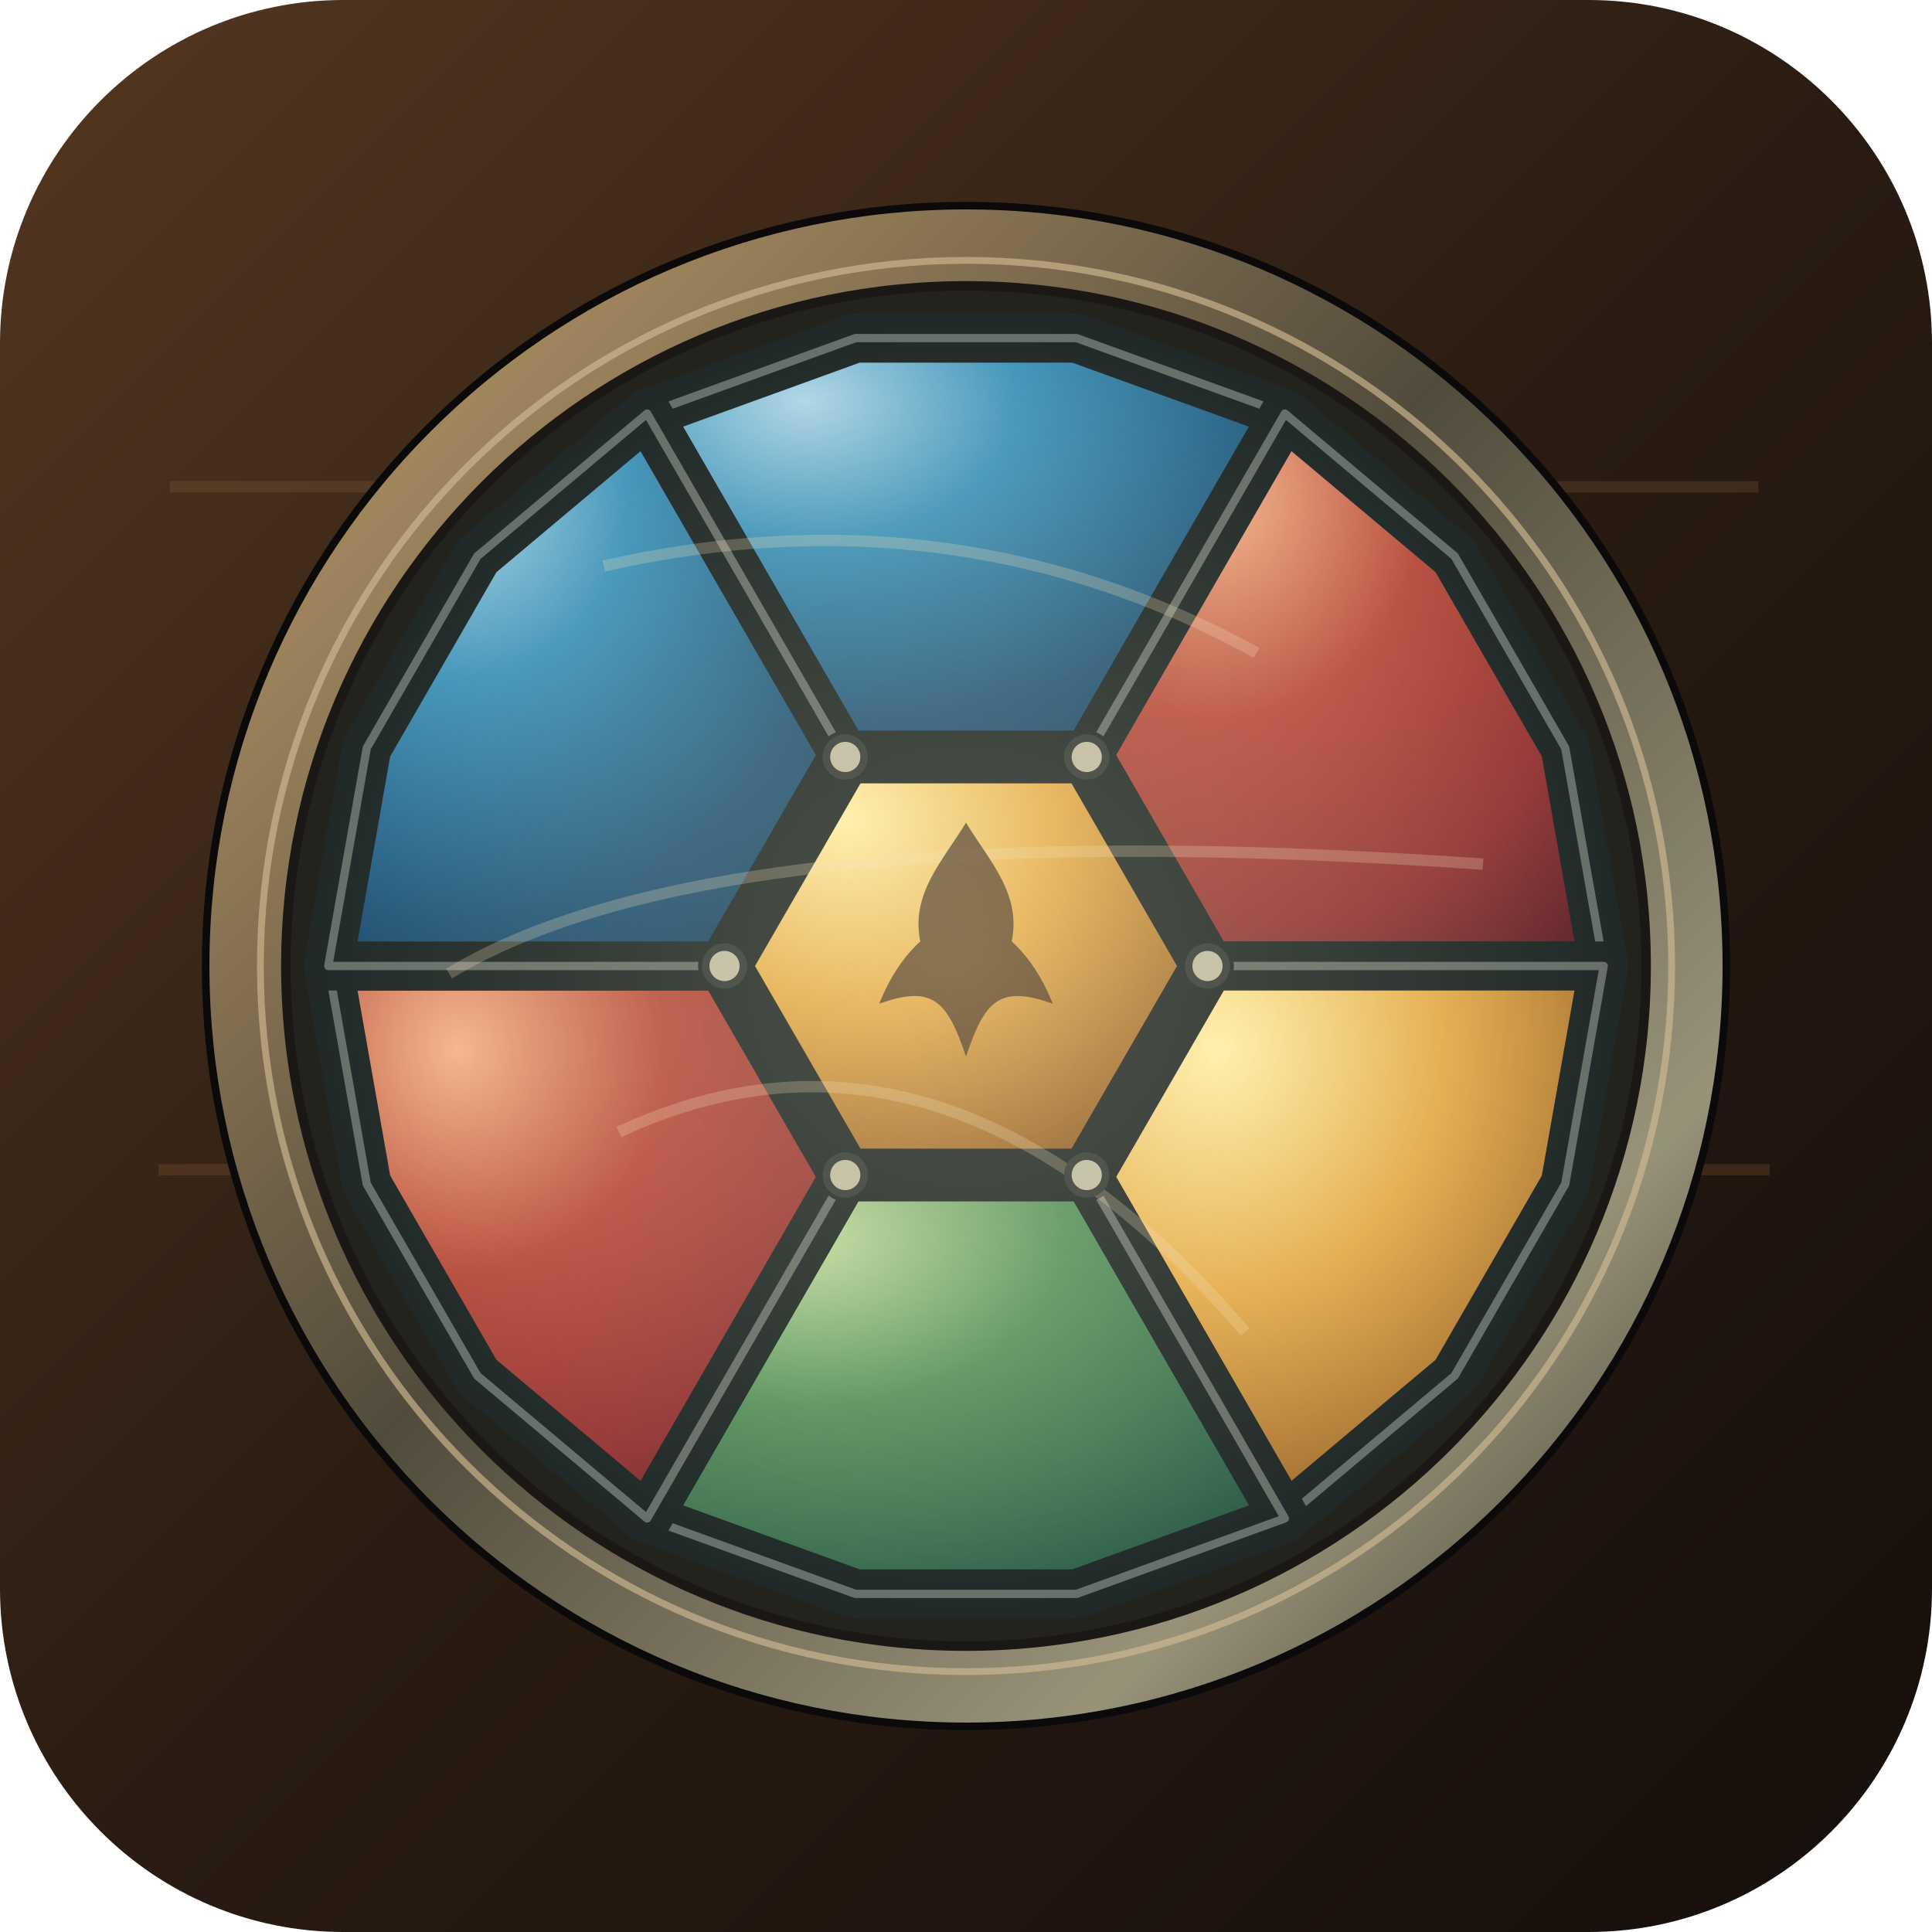
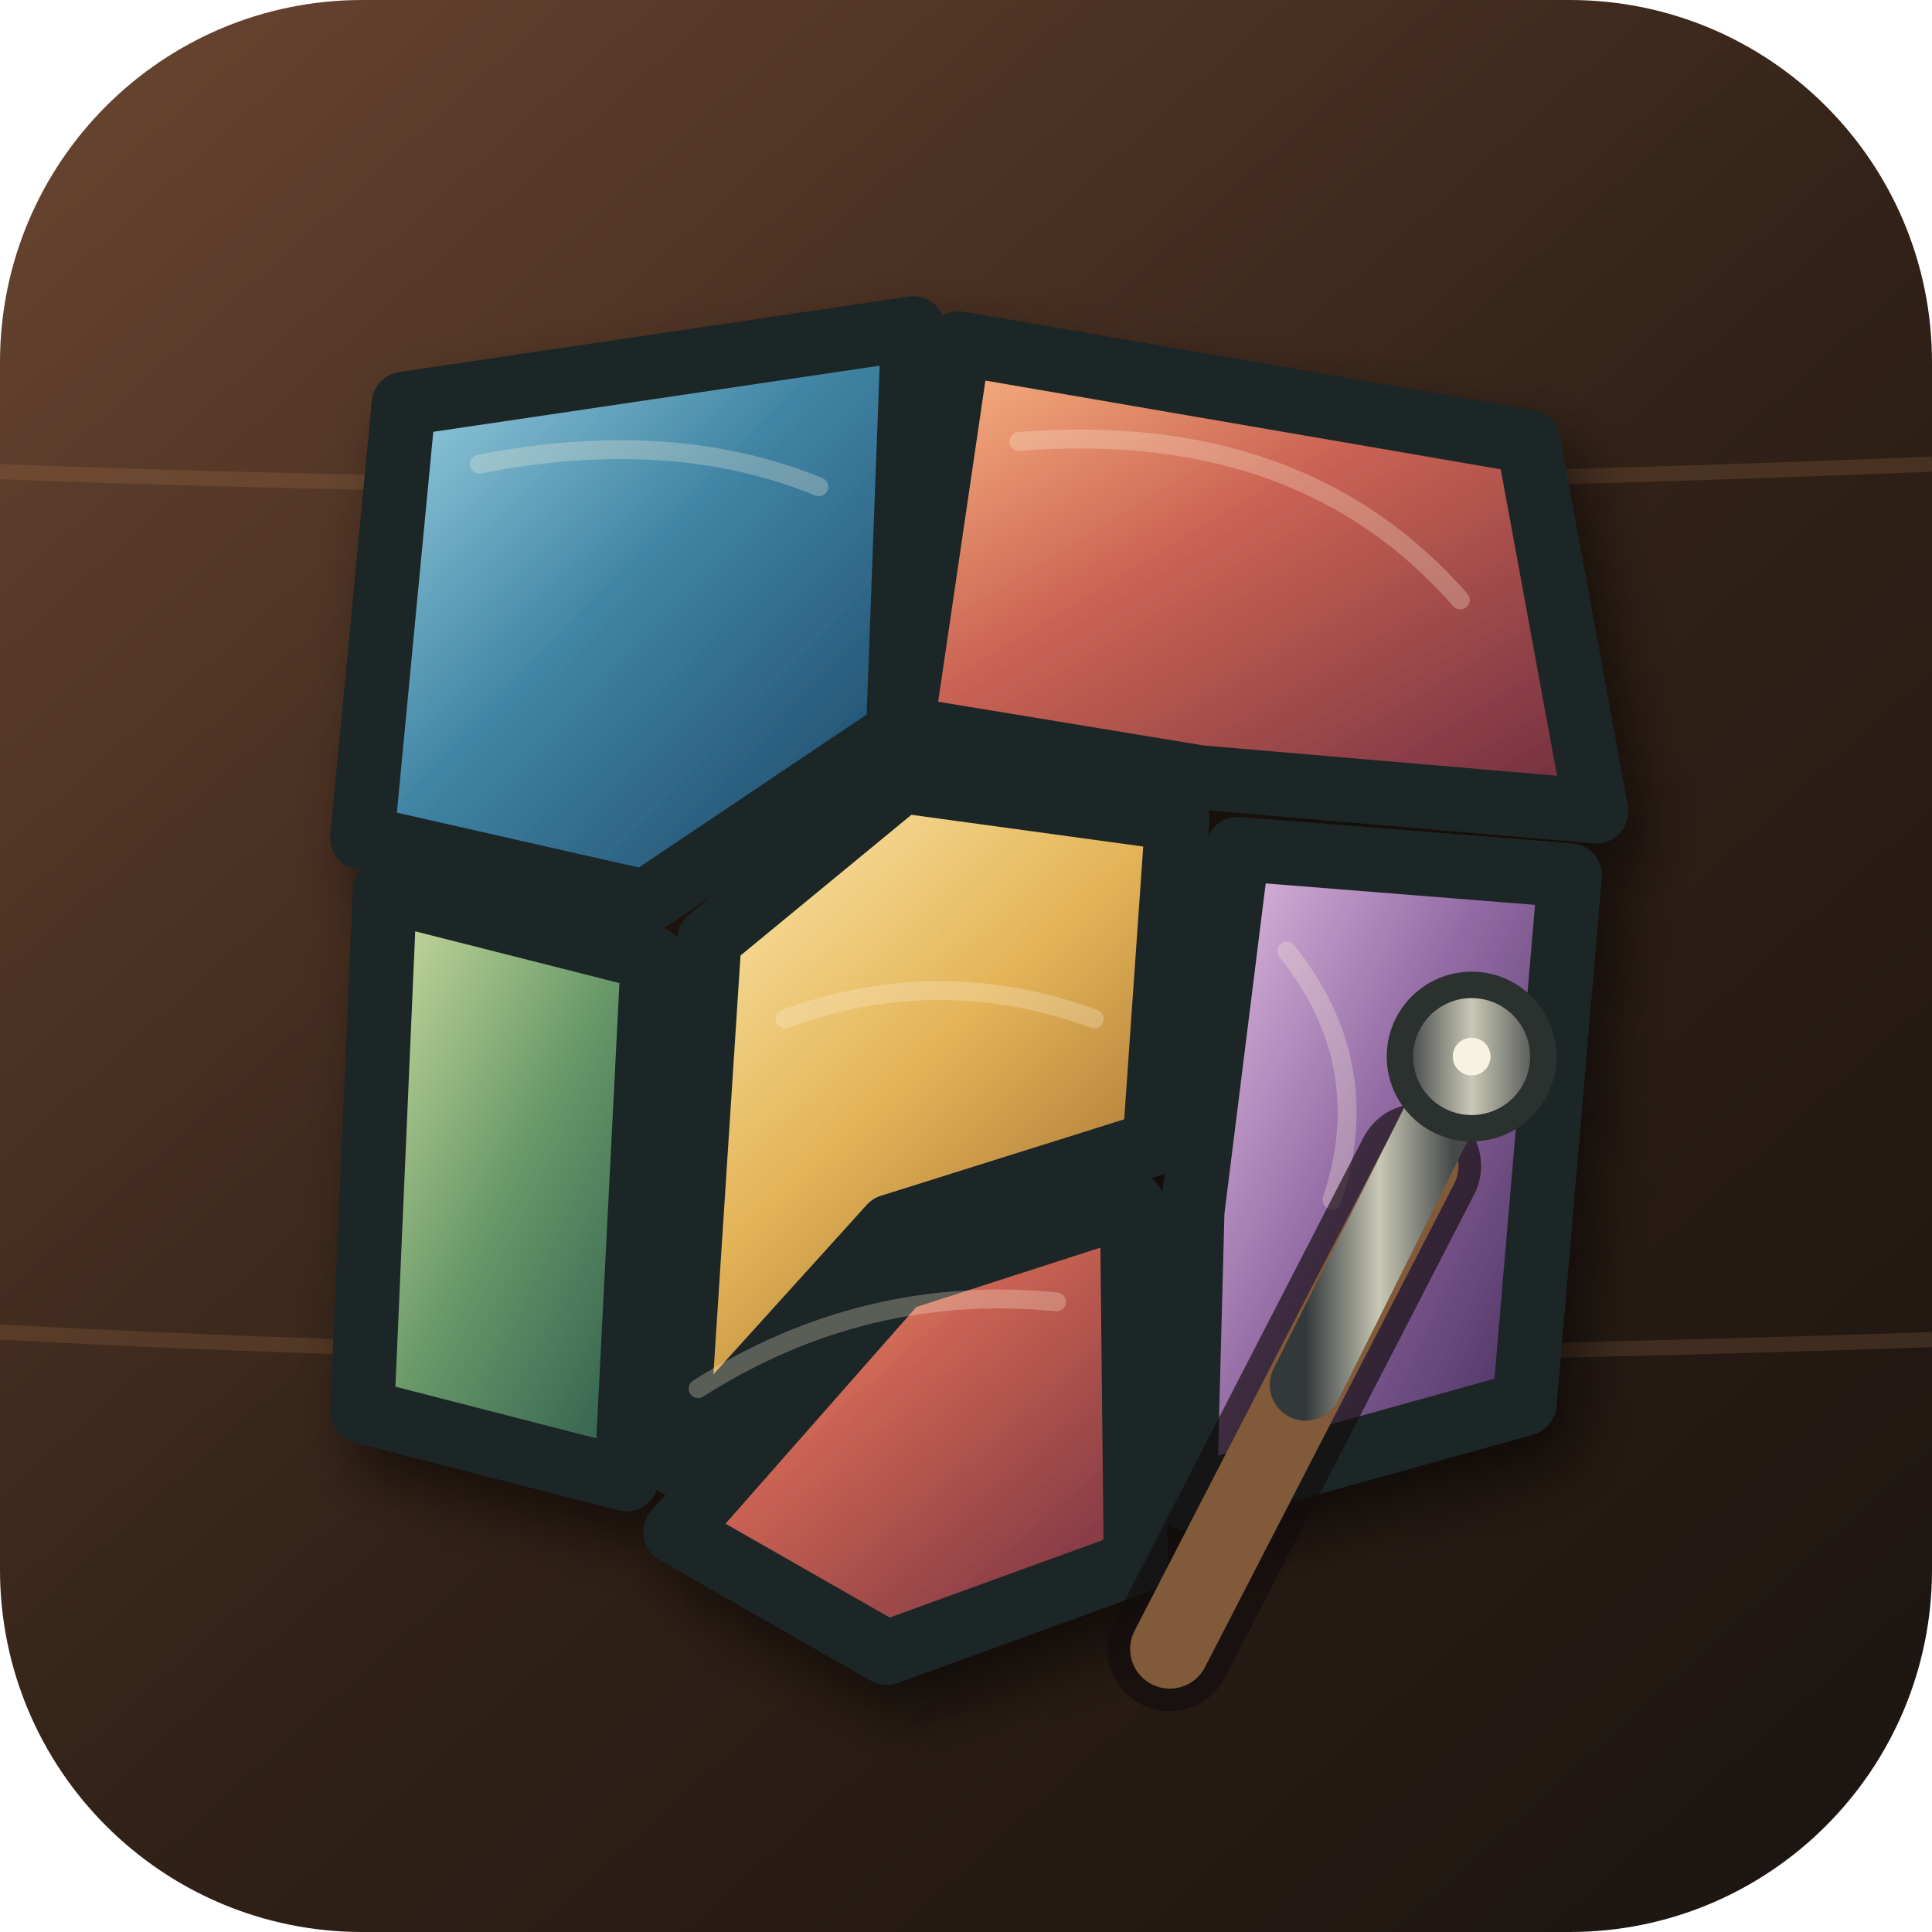
<svg xmlns="http://www.w3.org/2000/svg" viewBox="0 0 512 512">
  <defs>
-     <linearGradient id="wood" x1="0" y1="0" x2="1" y2="1">
-       <stop stop-color="#543822" />
-       <stop offset=".52" stop-color="#291b12" />
-       <stop offset="1" stop-color="#160e0b" />
+     <linearGradient id="wood" x1="0" y1="0" x2=".9" y2="1">
+       <stop stop-color="#6b4631" />
+       <stop offset=".56" stop-color="#312117" />
+       <stop offset="1" stop-color="#1c1511" />
    </linearGradient>
-     <linearGradient id="rim" x1="0" y1="0" x2="1" y2="1">
-       <stop stop-color="#c09e6a" />
-       <stop offset=".46" stop-color="#524b3c" />
-       <stop offset=".8" stop-color="#989279" />
-       <stop offset="1" stop-color="#3c382d" />
+     <linearGradient id="blue" x1="0" y1="0" x2="1" y2="1">
+       <stop stop-color="#a8dcea" />
+       <stop offset=".46" stop-color="#4084a4" />
+       <stop offset="1" stop-color="#183e60" />
    </linearGradient>
-     <radialGradient id="cobalt" cx="25%" cy="15%" r="110%">
-       <stop stop-color="#aed6e7" />
-       <stop offset=".3" stop-color="#3f94ba" />
-       <stop offset=".7" stop-color="#215578" />
-       <stop offset="1" stop-color="#123553" />
-     </radialGradient>
-     <radialGradient id="ruby" cx="25%" cy="15%" r="115%">
-       <stop stop-color="#f5b38a" />
-       <stop offset=".35" stop-color="#b54c3c" />
-       <stop offset=".7" stop-color="#903335" />
-       <stop offset="1" stop-color="#4e1d26" />
-     </radialGradient>
-     <radialGradient id="amber" cx="25%" cy="15%" r="115%">
-       <stop stop-color="#fff0a7" />
-       <stop offset=".38" stop-color="#e3ab4b" />
-       <stop offset=".75" stop-color="#9c682d" />
-       <stop offset="1" stop-color="#633b1d" />
-     </radialGradient>
-     <radialGradient id="moss" cx="25%" cy="15%" r="115%">
-       <stop stop-color="#c0db9c" />
-       <stop offset=".35" stop-color="#54915d" />
-       <stop offset=".75" stop-color="#31634b" />
-       <stop offset="1" stop-color="#1c4037" />
-     </radialGradient>
-     <radialGradient id="light">
-       <stop stop-color="#fff4cc" stop-opacity=".24" />
-       <stop offset="1" stop-color="#fff5d1" stop-opacity="0" />
-     </radialGradient>
+     <linearGradient id="ruby" x1="0" y1="0" x2=".9" y2="1">
+       <stop stop-color="#ffbc86" />
+       <stop offset=".44" stop-color="#ca6353" />
+       <stop offset="1" stop-color="#743041" />
+     </linearGradient>
+     <linearGradient id="gold" x1="0" y1="0" x2=".7" y2="1">
+       <stop stop-color="#fff0b7" />
+       <stop offset=".5" stop-color="#e4b458" />
+       <stop offset="1" stop-color="#956029" />
+     </linearGradient>
+     <linearGradient id="green" x1="0" y1="0" x2="1" y2="1">
+       <stop stop-color="#d6e5a5" />
+       <stop offset=".51" stop-color="#679768" />
+       <stop offset="1" stop-color="#275449" />
+     </linearGradient>
+     <linearGradient id="violet" x1="0" y1="0" x2="1" y2=".8">
+       <stop stop-color="#e8c6e8" />
+       <stop offset=".5" stop-color="#936ba4" />
+       <stop offset="1" stop-color="#472e5d" />
+     </linearGradient>
+     <linearGradient id="iron">
+       <stop stop-color="#33393b" />
+       <stop offset=".5" stop-color="#c9c8b6" />
+       <stop offset="1" stop-color="#454a49" />
+     </linearGradient>
+     <filter id="shade" x="-.2" y="-.2" width="1.4" height="1.5">
+       <feDropShadow dx="6" dy="9" stdDeviation="8" flood-color="#050505" flood-opacity=".55" />
+     </filter>
  </defs>
-   <rect width="512" height="512" rx="91" fill="url(#wood)" />
-   <path d="M45 129H466M42 310H469" stroke="#92643c" stroke-opacity=".24" stroke-width="3" />
-   <circle cx="256" cy="256" r="198" fill="#181513" stroke="#0b0909" stroke-width="9" />
-   <circle cx="256" cy="256" r="191" fill="none" stroke="url(#rim)" stroke-width="19" />
-   <circle cx="256" cy="256" r="179" fill="#20201b" />
-   <path d="M 224 200.6 L 171.5 109.6 L 226.7 89.6 L 285.3 89.6 L 340.5 109.6 L 288 200.6 Z" fill="url(#cobalt)" stroke="#1c2625" stroke-width="13" stroke-linejoin="round" />
-   <path d="M 224 200.6 L 171.5 109.6 L 226.7 89.6 L 285.3 89.6 L 340.5 109.6 L 288 200.6 Z" fill="none" stroke="#a6aba2" stroke-opacity=".53" stroke-width="2.2" stroke-linejoin="round" />
-   <path d="M 288 200.6 L 340.5 109.6 L 385.5 147.4 L 414.8 198.2 L 425 256 L 320 256 Z" fill="url(#ruby)" stroke="#1c2625" stroke-width="13" stroke-linejoin="round" />
-   <path d="M 288 200.6 L 340.5 109.6 L 385.5 147.4 L 414.8 198.2 L 425 256 L 320 256 Z" fill="none" stroke="#a6aba2" stroke-opacity=".53" stroke-width="2.2" stroke-linejoin="round" />
-   <path d="M 320 256 L 425 256 L 414.8 313.8 L 385.5 364.6 L 340.5 402.4 L 288 311.4 Z" fill="url(#amber)" stroke="#1c2625" stroke-width="13" stroke-linejoin="round" />
-   <path d="M 320 256 L 425 256 L 414.8 313.8 L 385.5 364.6 L 340.5 402.4 L 288 311.4 Z" fill="none" stroke="#a6aba2" stroke-opacity=".53" stroke-width="2.2" stroke-linejoin="round" />
-   <path d="M 288 311.4 L 340.5 402.4 L 285.3 422.4 L 226.7 422.4 L 171.5 402.4 L 224 311.4 Z" fill="url(#moss)" stroke="#1c2625" stroke-width="13" stroke-linejoin="round" />
-   <path d="M 288 311.4 L 340.5 402.4 L 285.3 422.4 L 226.7 422.4 L 171.5 402.4 L 224 311.4 Z" fill="none" stroke="#a6aba2" stroke-opacity=".53" stroke-width="2.2" stroke-linejoin="round" />
-   <path d="M 224 311.4 L 171.5 402.4 L 126.5 364.6 L 97.2 313.8 L 87 256 L 192 256 Z" fill="url(#ruby)" stroke="#1c2625" stroke-width="13" stroke-linejoin="round" />
-   <path d="M 224 311.4 L 171.5 402.4 L 126.5 364.6 L 97.2 313.8 L 87 256 L 192 256 Z" fill="none" stroke="#a6aba2" stroke-opacity=".53" stroke-width="2.2" stroke-linejoin="round" />
-   <path d="M 192 256 L 87 256 L 97.2 198.2 L 126.5 147.4 L 171.5 109.6 L 224 200.6 Z" fill="url(#cobalt)" stroke="#1c2625" stroke-width="13" stroke-linejoin="round" />
-   <path d="M 192 256 L 87 256 L 97.2 198.2 L 126.5 147.4 L 171.5 109.6 L 224 200.6 Z" fill="none" stroke="#a6aba2" stroke-opacity=".53" stroke-width="2.2" stroke-linejoin="round" />
-   <path d="M 224 200.6 L 288 200.6 L 320 256 L 288 311.4 L 224 311.4 L 192 256 Z" fill="url(#amber)" stroke="#1c2625" stroke-width="14" stroke-linejoin="round" />
-   <g opacity=".25" fill="none" stroke="#f5dfb9" stroke-width="3">
-     <path d="M160 150Q253 129 333 173M164 300Q250 260 330 353M119 258Q190 215 393 229" />
+   <rect width="512" height="512" rx="96" fill="url(#wood)" />
+   <path d="M0 125Q240 134 512 123M0 353Q220 365 512 355" fill="none" stroke="#c08a582e" stroke-width="4" />
+   <g stroke="#1b2728" stroke-width="17" stroke-linejoin="round" filter="url(#shade)">
+     <path d="M107 107 242 87 238 194 171 239 96 222Z" fill="url(#blue)" />
+     <path d="M254 91 405 117 423 215 318 206 239 193Z" fill="url(#ruby)" />
+     <path d="M102 236 173 254 166 392 96 374Z" fill="url(#green)" />
+     <path d="M188 249 239 207 312 217 306 303 236 325 179 388Z" fill="url(#gold)" />
+     <path d="M328 225 416 232 404 372 314 397 316 321Z" fill="url(#violet)" />
+     <path d="M179 406 238 339 300 319 301 414 235 438Z" fill="url(#ruby)" />
  </g>
-   <path d="M256 218c-6 10-15 19-12 32l12-3 12 3c3-13-6-22-12-32zm0 25c-12 3-19 13-23 23 14-5 18-1 23 14 5-15 9-19 23-14-4-10-11-20-23-23z" fill="#37261d" opacity=".73" />
-   <circle cx="224" cy="200.6" r="5" fill="#beb9a2" stroke="#303735" stroke-width="2" />
-   <circle cx="288" cy="200.6" r="5" fill="#beb9a2" stroke="#303735" stroke-width="2" />
-   <circle cx="320" cy="256" r="5" fill="#beb9a2" stroke="#303735" stroke-width="2" />
-   <circle cx="288" cy="311.4" r="5" fill="#beb9a2" stroke="#303735" stroke-width="2" />
-   <circle cx="224" cy="311.4" r="5" fill="#beb9a2" stroke="#303735" stroke-width="2" />
-   <circle cx="192" cy="256" r="5" fill="#beb9a2" stroke="#303735" stroke-width="2" />
-   <circle cx="256" cy="256" r="185" fill="url(#light)" />
-   <circle cx="256" cy="256" r="187" fill="none" stroke="#d0ba92" stroke-width="1.8" opacity=".65" />
+   <g fill="none" stroke="#faf0d9" stroke-opacity=".28" stroke-width="5" stroke-linecap="round">
+     <path d="M127 123Q178 113 217 129" />
+     <path d="M270 117Q345 111 387 159" />
+     <path d="M208 270Q249 255 290 270" />
+     <path d="M341 252Q365 282 353 318" />
+     <path d="M185 368Q229 340 280 345" />
+   </g>
+   <path d="M310 437 376 309" stroke="#120d0caa" stroke-width="33" stroke-linecap="round" />
+   <path d="M310 437 376 309" stroke="#815b39" stroke-width="21" stroke-linecap="round" />
+   <path d="M346 367 385 289" stroke="url(#iron)" stroke-width="19" stroke-linecap="round" />
+   <circle cx="390" cy="280" r="19" fill="url(#iron)" stroke="#2b312f" stroke-width="7" />
+   <circle cx="390" cy="280" r="5" fill="#f8f3e0" />
</svg>
